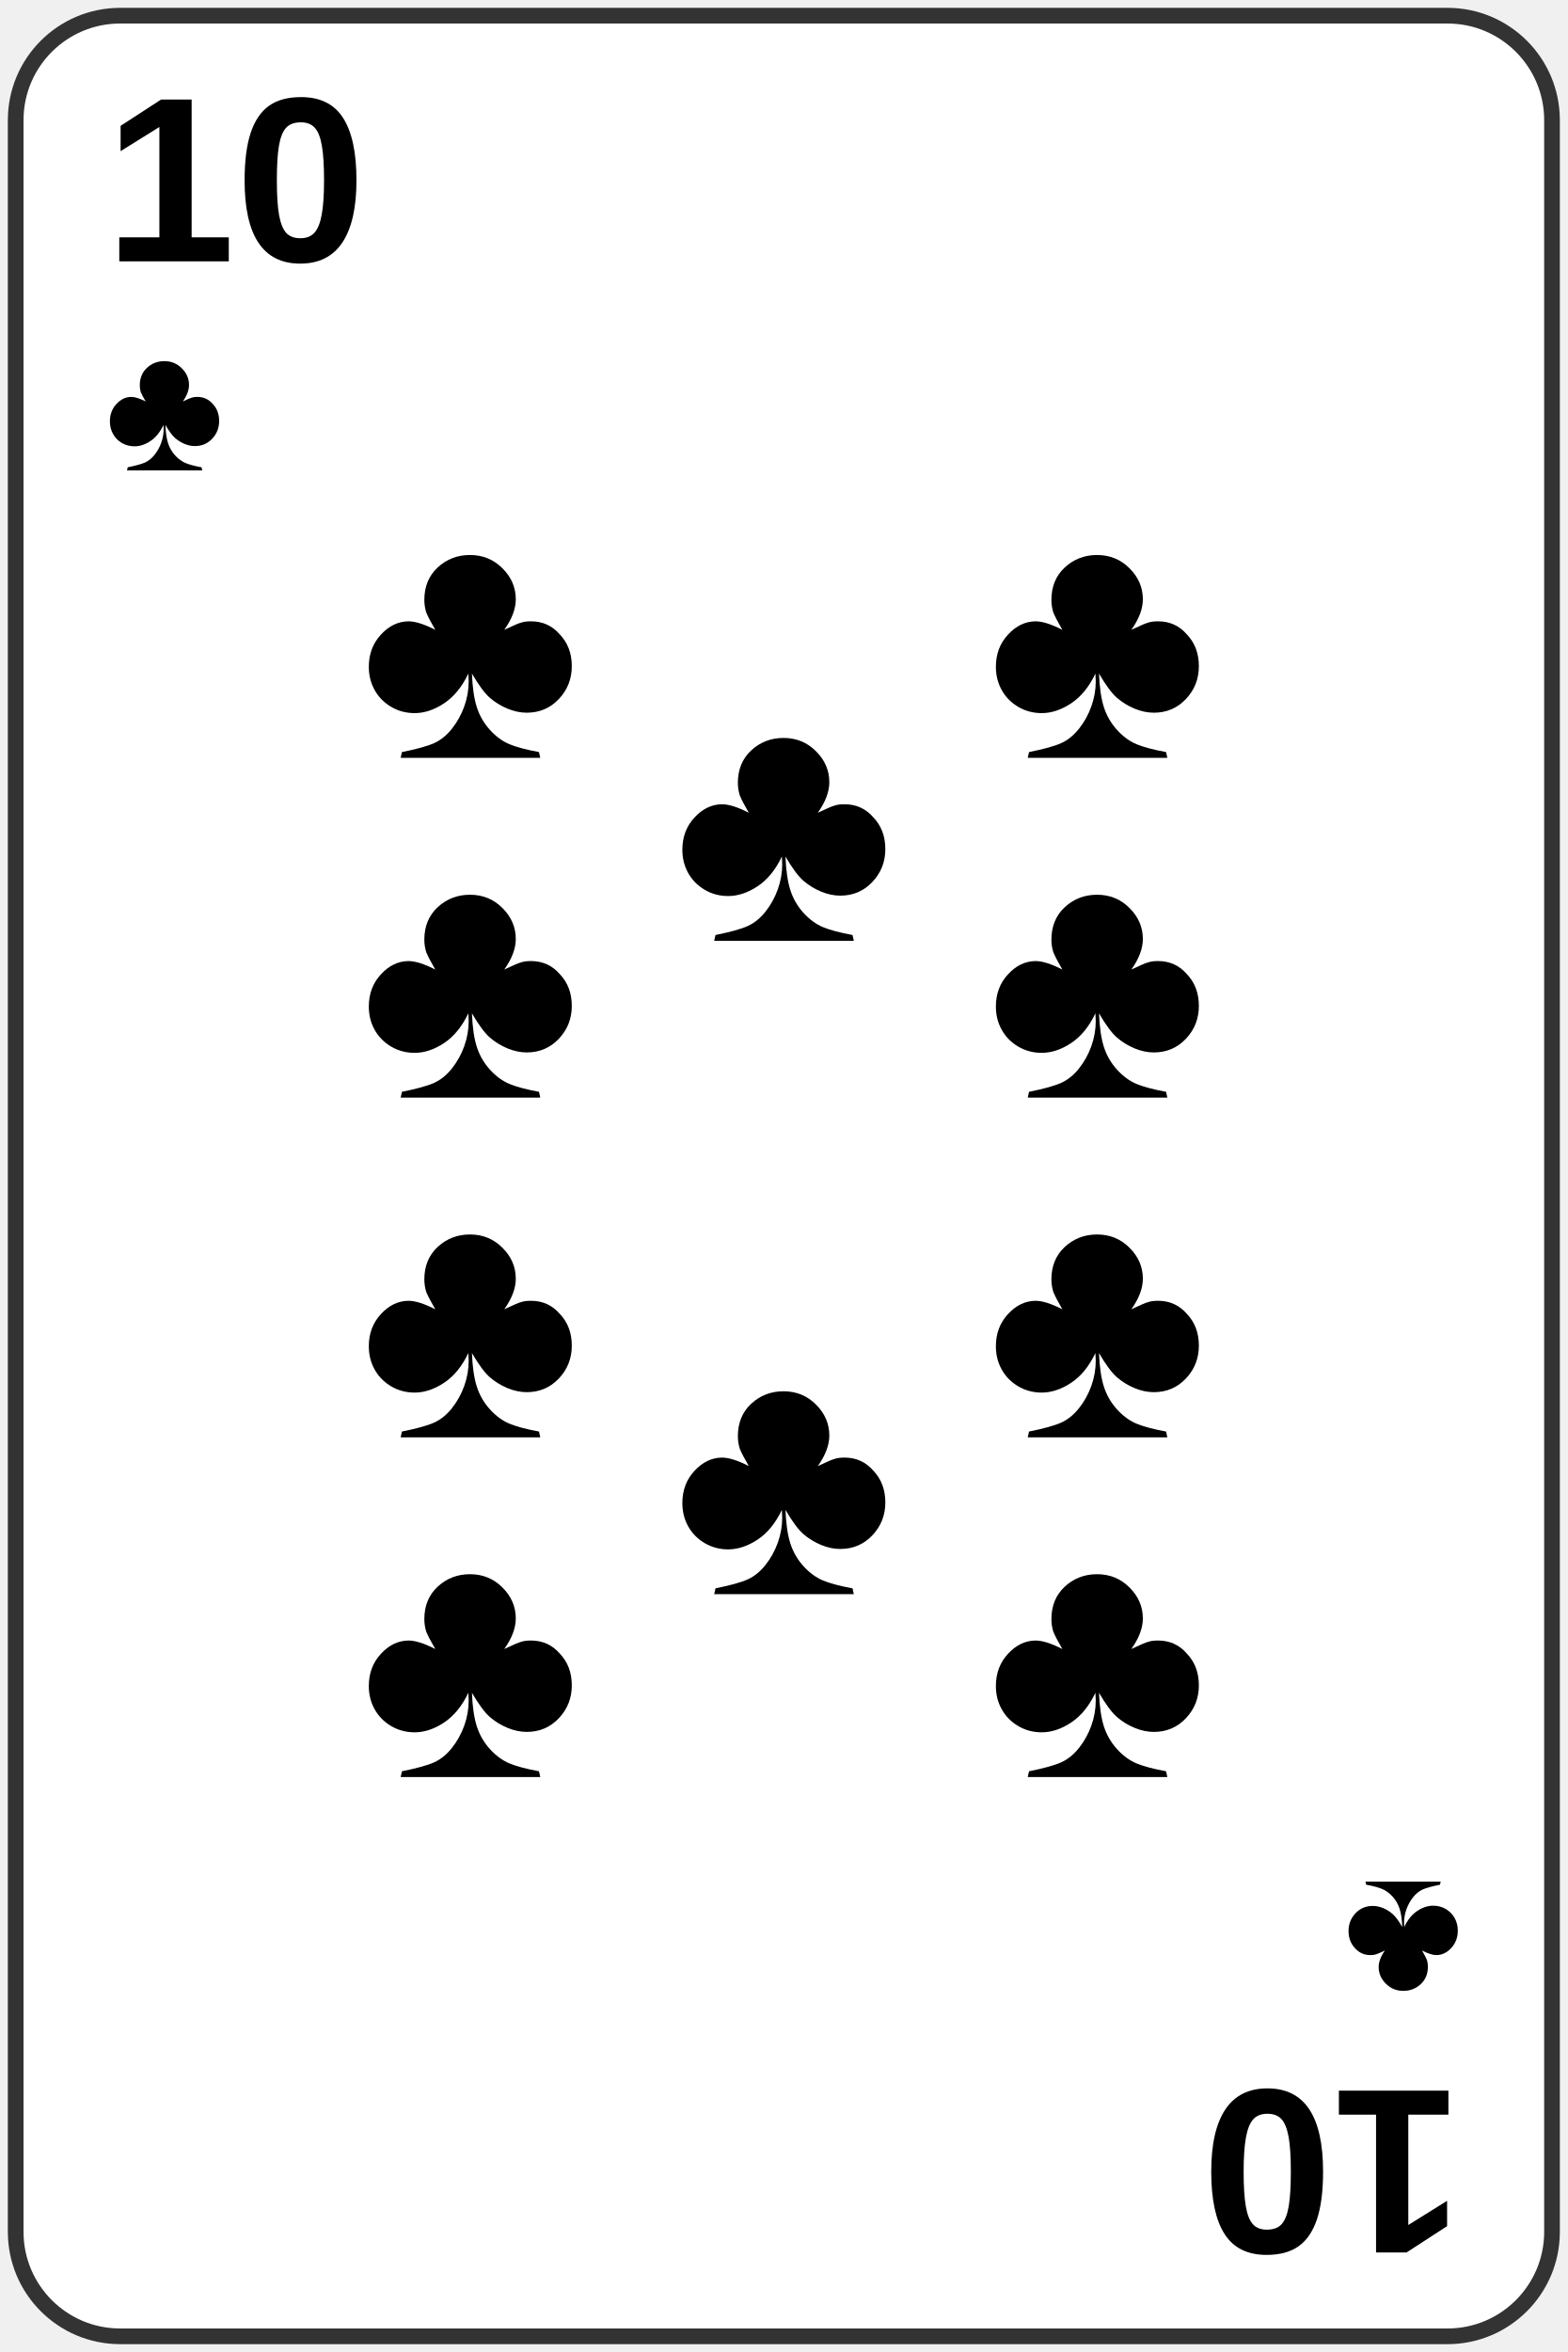
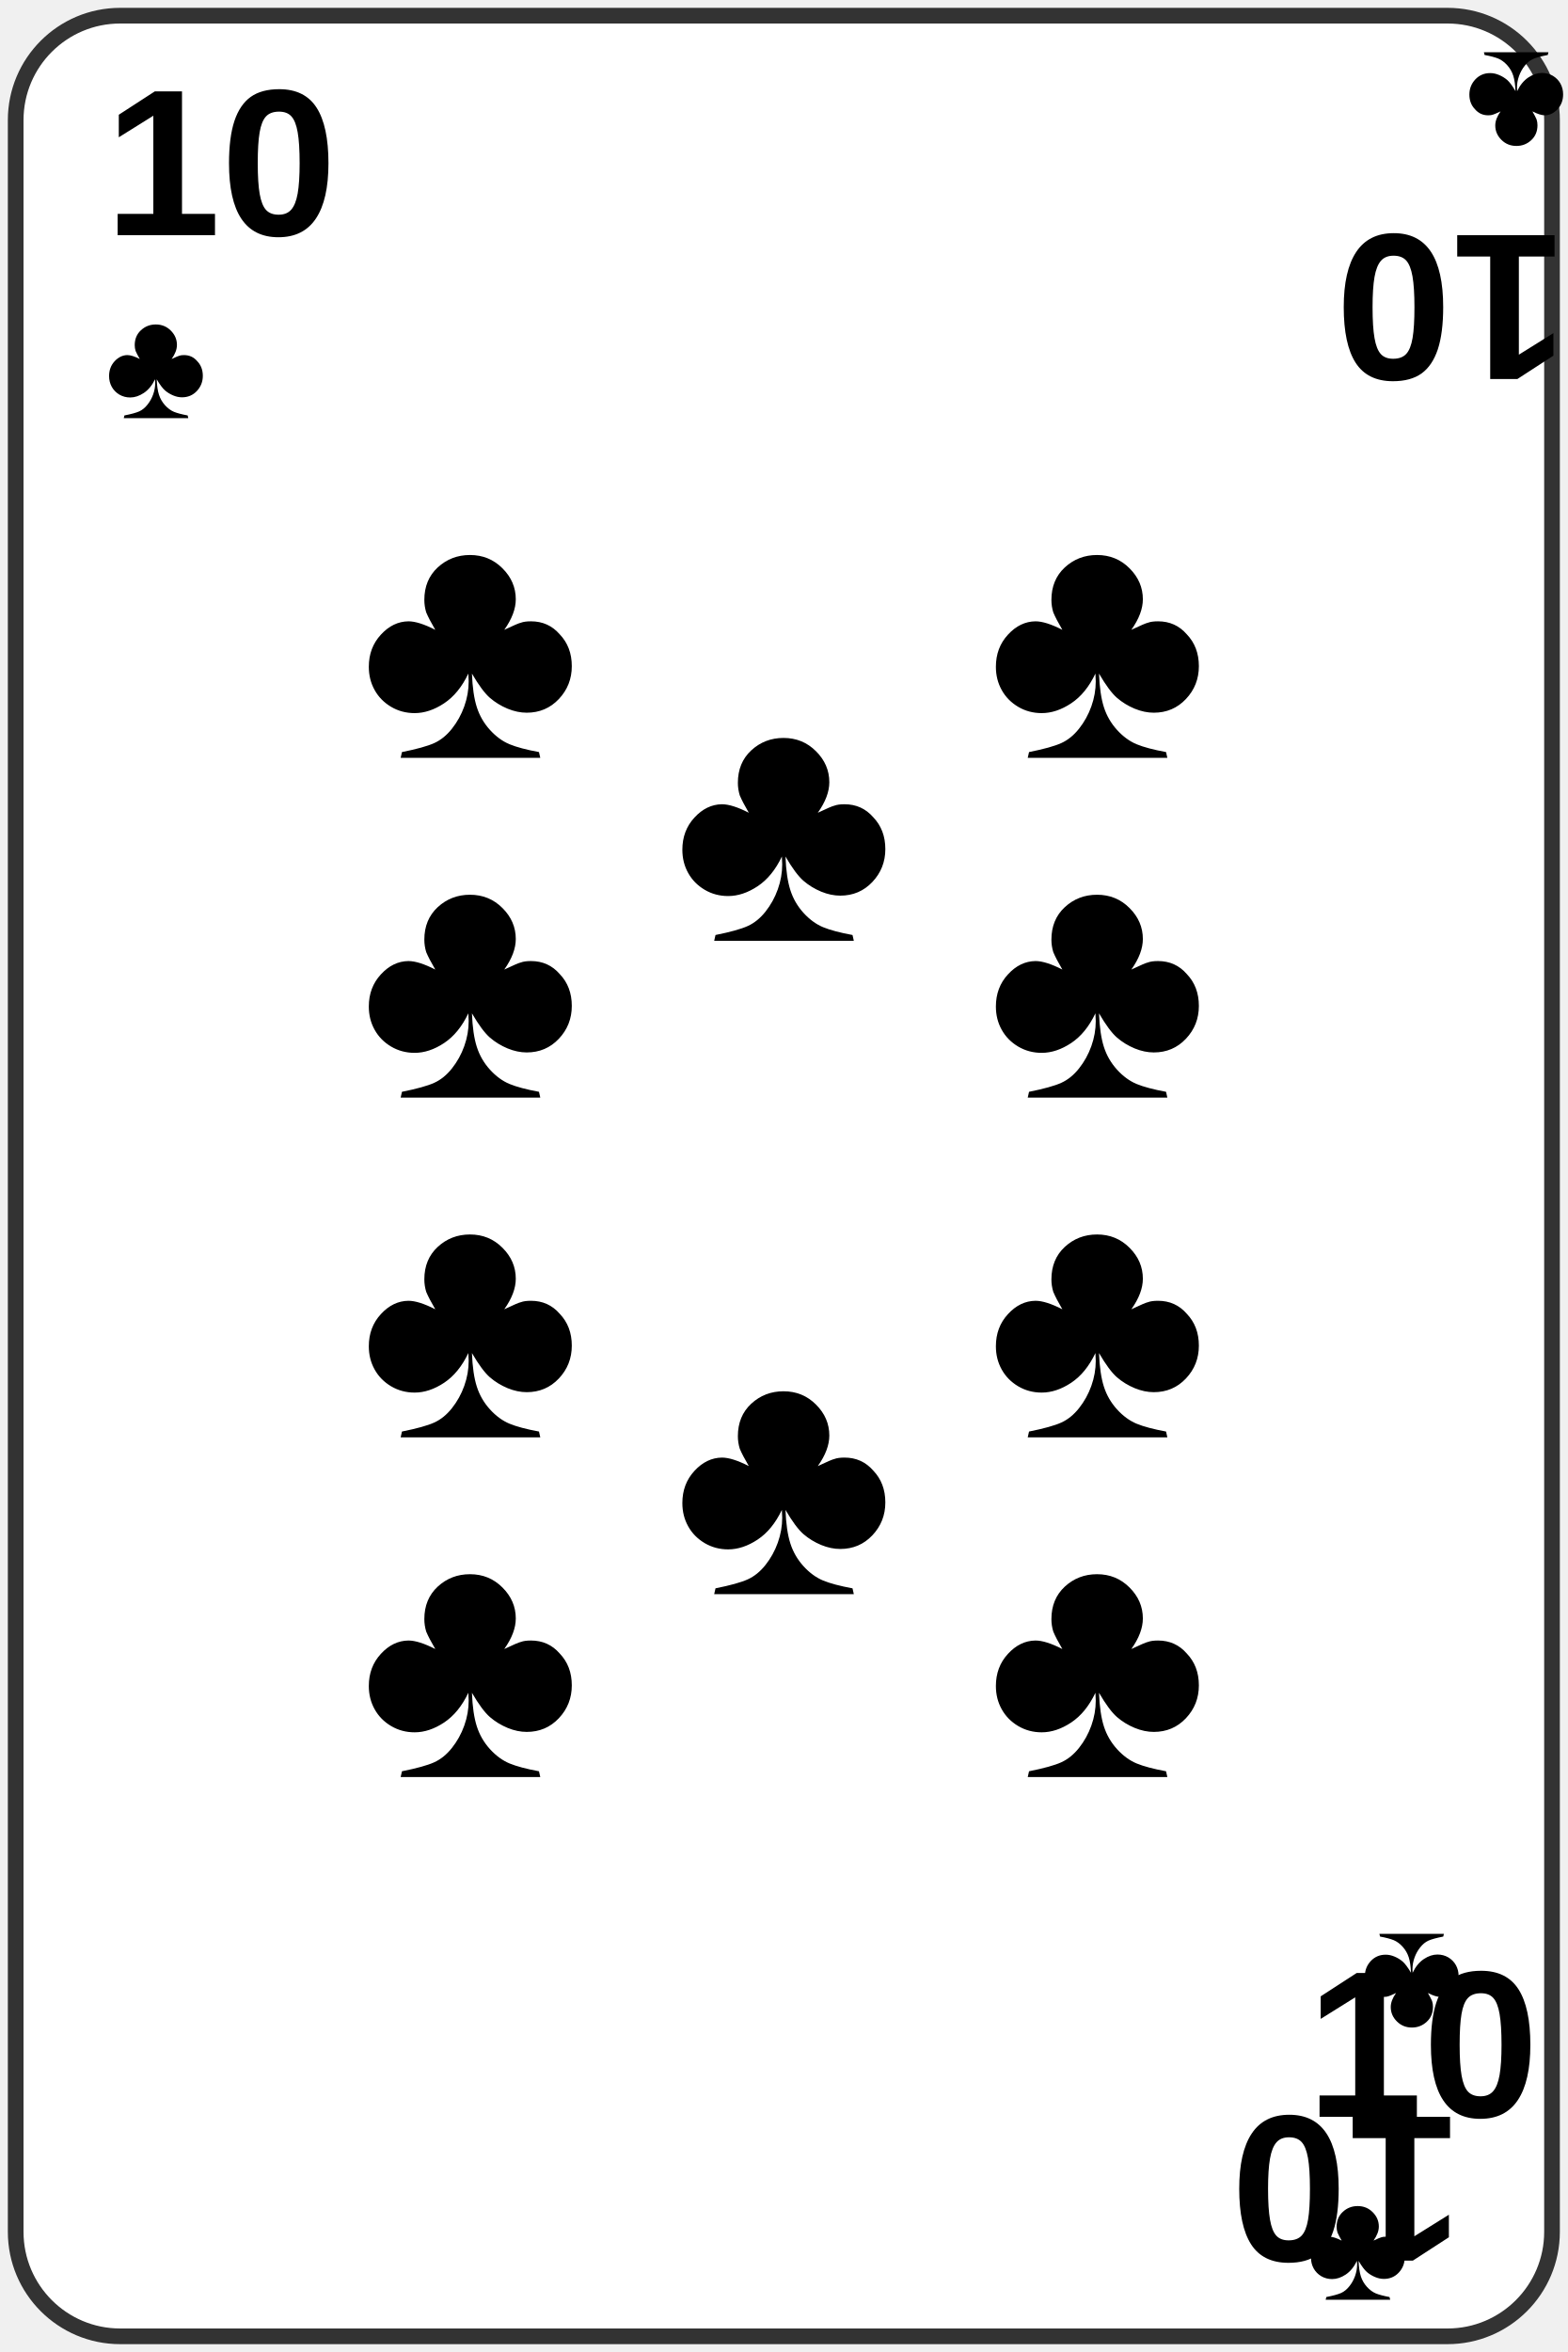
<svg xmlns="http://www.w3.org/2000/svg" width="300" height="450" viewBox="0 0 300 450">
  <rect width="294" height="444" x="3" y="3" rx="20" ry="20" fill="white" stroke="#333" stroke-width="3" />
  <g fill="#000000">
-     <text x="20" y="50" font-size="45" font-weight="bold" font-family="Arial">10</text>
-     <text x="20" y="90" font-size="35" font-family="Arial">♣</text>
+     <text x="20" y="45" font-size="40" font-weight="bold" font-family="Arial">10</text>
+     <text x="20" y="80" font-size="30" font-family="Arial">♣</text>
+   </g>
+   <g fill="#000000" transform="rotate(180, 275, 45)">
+     <text x="250" y="45" font-size="40" font-weight="bold" font-family="Arial">10</text>
+     <text x="250" y="80" font-size="30" font-family="Arial">♣</text>
  </g>
  <g fill="#000000" transform="rotate(180, 150, 225)">
-     <text x="20" y="50" font-size="45" font-weight="bold" font-family="Arial">10</text>
-     <text x="20" y="90" font-size="35" font-family="Arial">♣</text>
+     <text x="20" y="45" font-size="40" font-weight="bold" font-family="Arial">10</text>
+     <text x="20" y="80" font-size="30" font-family="Arial">♣</text>
+   </g>
+   <g fill="#000000" transform="rotate(360, 275, 405)">
+     <text x="250" y="405" font-size="40" font-weight="bold" font-family="Arial">10</text>
+     <text x="250" y="440" font-size="30" font-family="Arial">♣</text>
  </g>
  <text x="90" y="145" font-size="65" text-anchor="middle" fill="#000000">♣</text>
  <text x="210" y="145" font-size="65" text-anchor="middle" fill="#000000">♣</text>
  <text x="90" y="210" font-size="65" text-anchor="middle" fill="#000000">♣</text>
  <text x="210" y="210" font-size="65" text-anchor="middle" fill="#000000">♣</text>
  <text x="90" y="275" font-size="65" text-anchor="middle" fill="#000000">♣</text>
  <text x="210" y="275" font-size="65" text-anchor="middle" fill="#000000">♣</text>
  <text x="90" y="340" font-size="65" text-anchor="middle" fill="#000000">♣</text>
  <text x="210" y="340" font-size="65" text-anchor="middle" fill="#000000">♣</text>
  <text x="150" y="180" font-size="65" text-anchor="middle" fill="#000000">♣</text>
  <text x="150" y="305" font-size="65" text-anchor="middle" fill="#000000">♣</text>
</svg>
